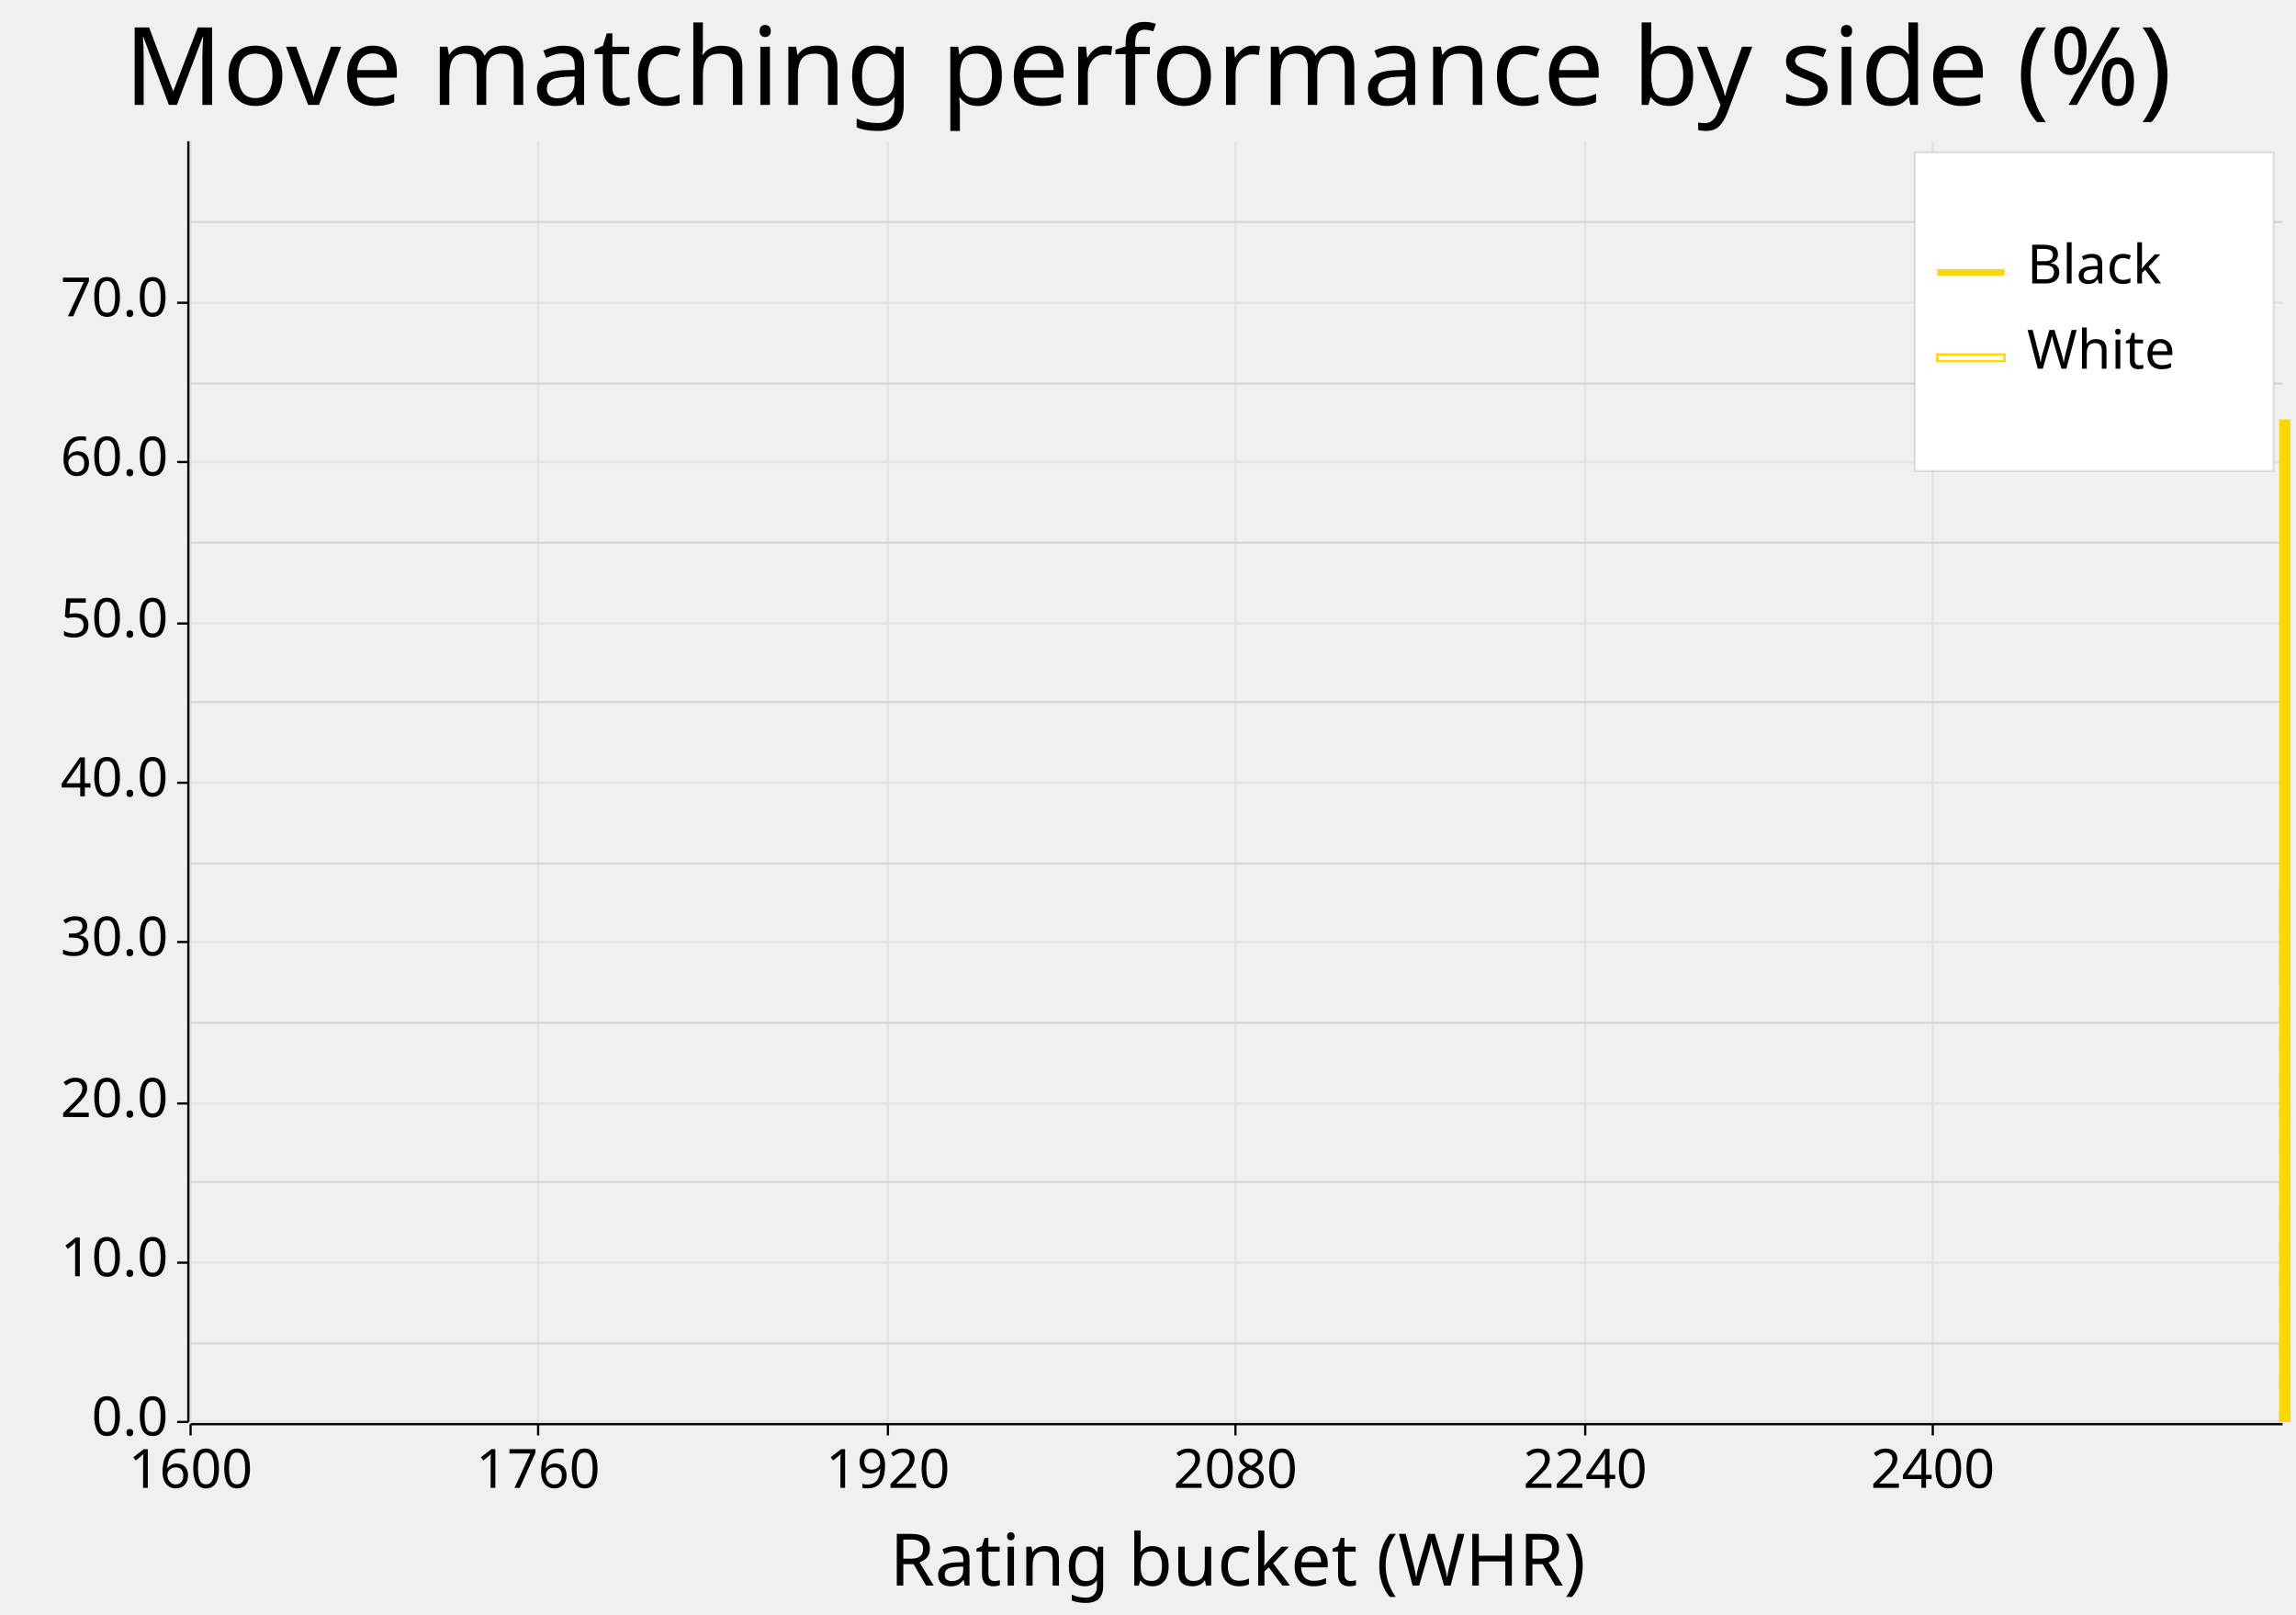
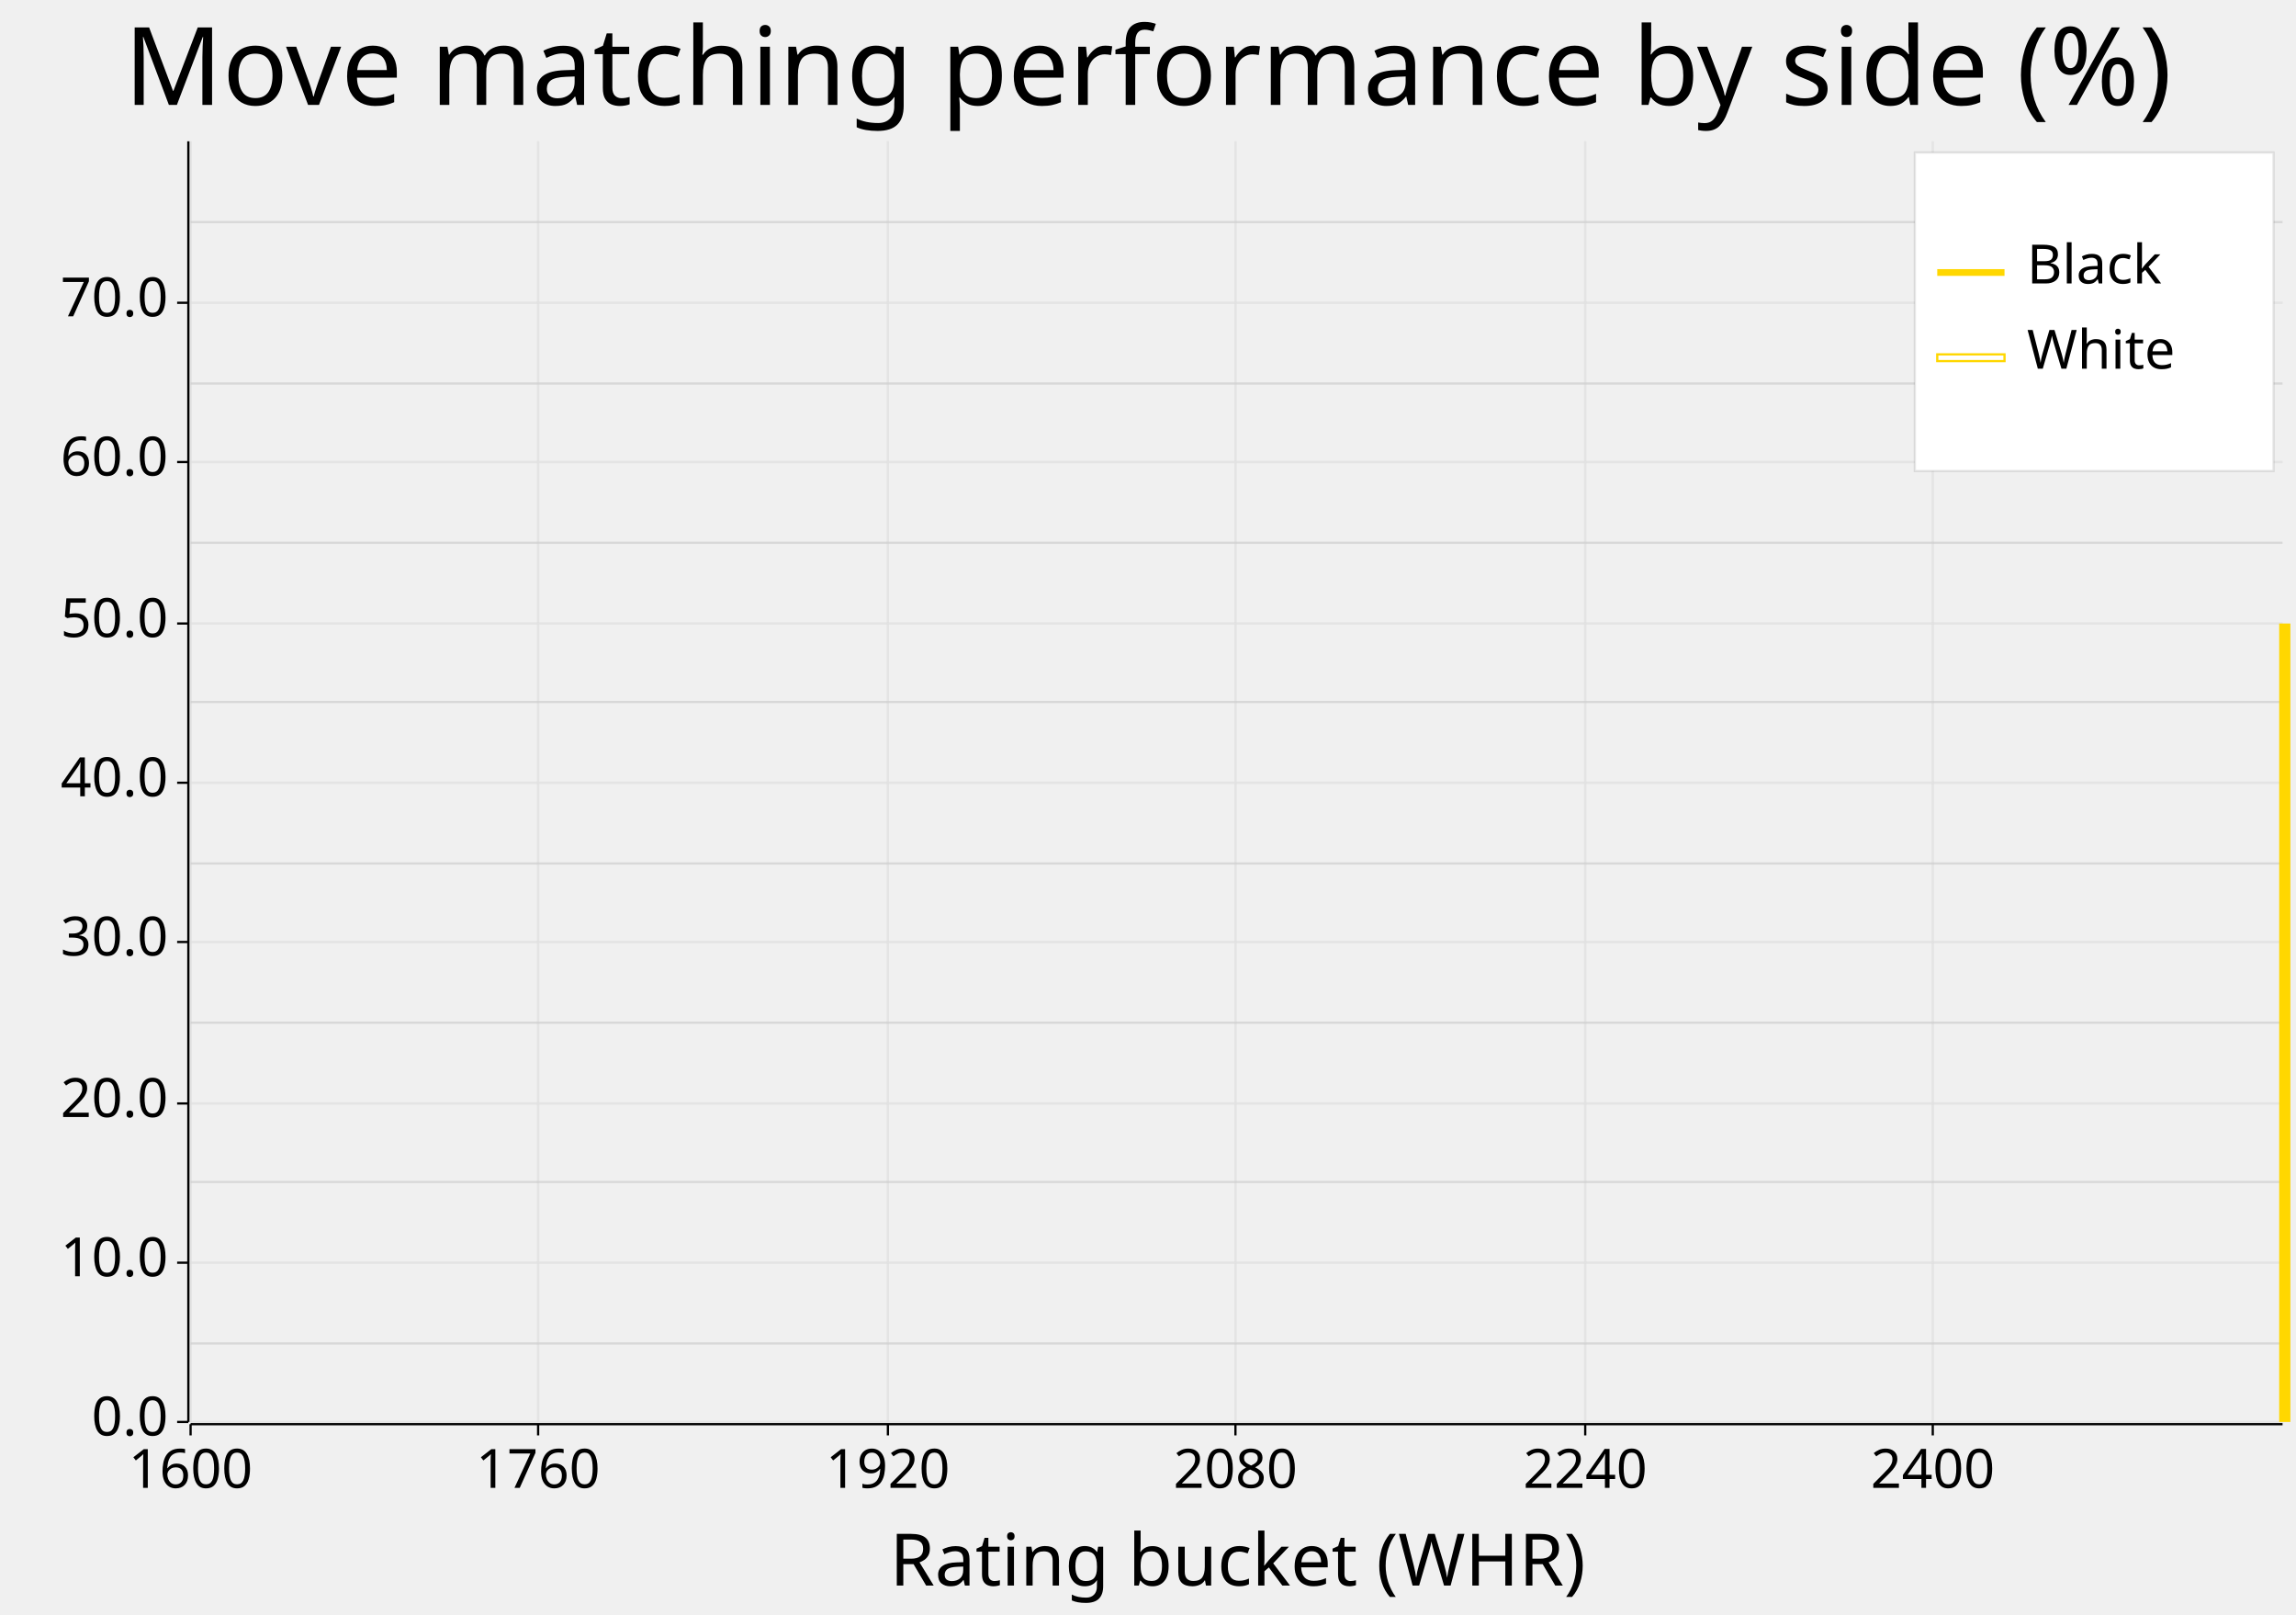
<svg xmlns="http://www.w3.org/2000/svg" width="1024" height="720" viewBox="0 0 1024 720">
  <text x="512" y="10" dy="0.76em" text-anchor="middle" font-family="sans-serif" font-size="48.387" opacity="1" fill="#000000">
Move matching performance by side (%)
</text>
  <line opacity="0.1" stroke="#000000" stroke-width="1" x1="85" y1="634" x2="85" y2="63" />
  <line opacity="0.1" stroke="#000000" stroke-width="1" x1="240" y1="634" x2="240" y2="63" />
  <line opacity="0.1" stroke="#000000" stroke-width="1" x1="396" y1="634" x2="396" y2="63" />
  <line opacity="0.1" stroke="#000000" stroke-width="1" x1="551" y1="634" x2="551" y2="63" />
  <line opacity="0.1" stroke="#000000" stroke-width="1" x1="707" y1="634" x2="707" y2="63" />
  <line opacity="0.1" stroke="#000000" stroke-width="1" x1="862" y1="634" x2="862" y2="63" />
  <line opacity="0.1" stroke="#000000" stroke-width="1" x1="85" y1="634" x2="1018" y2="634" />
  <line opacity="0.1" stroke="#000000" stroke-width="1" x1="85" y1="599" x2="1018" y2="599" />
  <line opacity="0.1" stroke="#000000" stroke-width="1" x1="85" y1="563" x2="1018" y2="563" />
  <line opacity="0.1" stroke="#000000" stroke-width="1" x1="85" y1="527" x2="1018" y2="527" />
  <line opacity="0.1" stroke="#000000" stroke-width="1" x1="85" y1="492" x2="1018" y2="492" />
  <line opacity="0.1" stroke="#000000" stroke-width="1" x1="85" y1="456" x2="1018" y2="456" />
  <line opacity="0.1" stroke="#000000" stroke-width="1" x1="85" y1="420" x2="1018" y2="420" />
  <line opacity="0.1" stroke="#000000" stroke-width="1" x1="85" y1="385" x2="1018" y2="385" />
  <line opacity="0.1" stroke="#000000" stroke-width="1" x1="85" y1="349" x2="1018" y2="349" />
  <line opacity="0.1" stroke="#000000" stroke-width="1" x1="85" y1="313" x2="1018" y2="313" />
  <line opacity="0.1" stroke="#000000" stroke-width="1" x1="85" y1="278" x2="1018" y2="278" />
  <line opacity="0.1" stroke="#000000" stroke-width="1" x1="85" y1="242" x2="1018" y2="242" />
  <line opacity="0.1" stroke="#000000" stroke-width="1" x1="85" y1="206" x2="1018" y2="206" />
  <line opacity="0.1" stroke="#000000" stroke-width="1" x1="85" y1="171" x2="1018" y2="171" />
  <line opacity="0.1" stroke="#000000" stroke-width="1" x1="85" y1="135" x2="1018" y2="135" />
  <line opacity="0.1" stroke="#000000" stroke-width="1" x1="85" y1="99" x2="1018" y2="99" />
  <text x="552" y="715" dy="-0.5ex" text-anchor="middle" font-family="sans-serif" font-size="32.258" opacity="1" fill="#000000">
Rating bucket (WHR)
</text>
  <line opacity="0.3" stroke="#FFFFFF" stroke-width="1" x1="85" y1="634" x2="85" y2="63" />
  <line opacity="0.3" stroke="#FFFFFF" stroke-width="1" x1="240" y1="634" x2="240" y2="63" />
  <line opacity="0.3" stroke="#FFFFFF" stroke-width="1" x1="396" y1="634" x2="396" y2="63" />
  <line opacity="0.3" stroke="#FFFFFF" stroke-width="1" x1="551" y1="634" x2="551" y2="63" />
  <line opacity="0.3" stroke="#FFFFFF" stroke-width="1" x1="707" y1="634" x2="707" y2="63" />
  <line opacity="0.3" stroke="#FFFFFF" stroke-width="1" x1="862" y1="634" x2="862" y2="63" />
  <line opacity="0.3" stroke="#FFFFFF" stroke-width="1" x1="85" y1="634" x2="1018" y2="634" />
  <line opacity="0.3" stroke="#FFFFFF" stroke-width="1" x1="85" y1="563" x2="1018" y2="563" />
  <line opacity="0.3" stroke="#FFFFFF" stroke-width="1" x1="85" y1="492" x2="1018" y2="492" />
  <line opacity="0.3" stroke="#FFFFFF" stroke-width="1" x1="85" y1="420" x2="1018" y2="420" />
  <line opacity="0.3" stroke="#FFFFFF" stroke-width="1" x1="85" y1="349" x2="1018" y2="349" />
  <line opacity="0.3" stroke="#FFFFFF" stroke-width="1" x1="85" y1="278" x2="1018" y2="278" />
  <line opacity="0.3" stroke="#FFFFFF" stroke-width="1" x1="85" y1="206" x2="1018" y2="206" />
  <line opacity="0.3" stroke="#FFFFFF" stroke-width="1" x1="85" y1="135" x2="1018" y2="135" />
  <polyline fill="none" opacity="1" stroke="#000000" stroke-width="1" points="84,63 84,634 " />
  <text x="75" y="634" dy="0.5ex" text-anchor="end" font-family="sans-serif" font-size="24.194" opacity="1" fill="#000000">
0.0
</text>
  <polyline fill="none" opacity="1" stroke="#000000" stroke-width="1" points="79,634 84,634 " />
  <text x="75" y="563" dy="0.5ex" text-anchor="end" font-family="sans-serif" font-size="24.194" opacity="1" fill="#000000">
10.0
</text>
  <polyline fill="none" opacity="1" stroke="#000000" stroke-width="1" points="79,563 84,563 " />
  <text x="75" y="492" dy="0.5ex" text-anchor="end" font-family="sans-serif" font-size="24.194" opacity="1" fill="#000000">
20.0
</text>
  <polyline fill="none" opacity="1" stroke="#000000" stroke-width="1" points="79,492 84,492 " />
  <text x="75" y="420" dy="0.5ex" text-anchor="end" font-family="sans-serif" font-size="24.194" opacity="1" fill="#000000">
30.0
</text>
  <polyline fill="none" opacity="1" stroke="#000000" stroke-width="1" points="79,420 84,420 " />
  <text x="75" y="349" dy="0.5ex" text-anchor="end" font-family="sans-serif" font-size="24.194" opacity="1" fill="#000000">
40.0
</text>
  <polyline fill="none" opacity="1" stroke="#000000" stroke-width="1" points="79,349 84,349 " />
  <text x="75" y="278" dy="0.5ex" text-anchor="end" font-family="sans-serif" font-size="24.194" opacity="1" fill="#000000">
50.0
</text>
  <polyline fill="none" opacity="1" stroke="#000000" stroke-width="1" points="79,278 84,278 " />
  <text x="75" y="206" dy="0.5ex" text-anchor="end" font-family="sans-serif" font-size="24.194" opacity="1" fill="#000000">
60.0
</text>
  <polyline fill="none" opacity="1" stroke="#000000" stroke-width="1" points="79,206 84,206 " />
  <text x="75" y="135" dy="0.5ex" text-anchor="end" font-family="sans-serif" font-size="24.194" opacity="1" fill="#000000">
70.0
</text>
  <polyline fill="none" opacity="1" stroke="#000000" stroke-width="1" points="79,135 84,135 " />
  <polyline fill="none" opacity="1" stroke="#000000" stroke-width="1" points="85,635 1018,635 " />
  <text x="85" y="645" dy="0.76em" text-anchor="middle" font-family="sans-serif" font-size="24.194" opacity="1" fill="#000000">
1600
</text>
  <polyline fill="none" opacity="1" stroke="#000000" stroke-width="1" points="85,635 85,640 " />
  <text x="240" y="645" dy="0.76em" text-anchor="middle" font-family="sans-serif" font-size="24.194" opacity="1" fill="#000000">
1760
</text>
  <polyline fill="none" opacity="1" stroke="#000000" stroke-width="1" points="240,635 240,640 " />
  <text x="396" y="645" dy="0.76em" text-anchor="middle" font-family="sans-serif" font-size="24.194" opacity="1" fill="#000000">
1920
</text>
  <polyline fill="none" opacity="1" stroke="#000000" stroke-width="1" points="396,635 396,640 " />
  <text x="551" y="645" dy="0.76em" text-anchor="middle" font-family="sans-serif" font-size="24.194" opacity="1" fill="#000000">
2080
</text>
  <polyline fill="none" opacity="1" stroke="#000000" stroke-width="1" points="551,635 551,640 " />
  <text x="707" y="645" dy="0.76em" text-anchor="middle" font-family="sans-serif" font-size="24.194" opacity="1" fill="#000000">
2240
</text>
  <polyline fill="none" opacity="1" stroke="#000000" stroke-width="1" points="707,635 707,640 " />
  <text x="862" y="645" dy="0.76em" text-anchor="middle" font-family="sans-serif" font-size="24.194" opacity="1" fill="#000000">
2400
</text>
  <polyline fill="none" opacity="1" stroke="#000000" stroke-width="1" points="862,635 862,640 " />
-   <polyline fill="none" opacity="1" stroke="#FFD700" stroke-width="5" points="1019,187 1019,218 1019,214 1019,634 1019,634 1019,634 " />
-   <polyline fill="none" opacity="1" stroke="#FFD700" stroke-width="5" points="1019,431 1019,426 " />
-   <polyline fill="none" opacity="1" stroke="#FFD700" stroke-width="5" points="1019,416 1019,412 1019,411 " />
-   <polyline fill="none" opacity="1" stroke="#FFD700" stroke-width="5" points="1019,401 1019,396 " />
-   <polyline fill="none" opacity="1" stroke="#FFD700" stroke-width="5" points="1019,404 1019,409 " />
-   <polyline fill="none" opacity="1" stroke="#FFD700" stroke-width="5" points="1019,419 1019,424 " />
-   <polyline fill="none" opacity="1" stroke="#FFD700" stroke-width="5" points="1019,434 1019,439 " />
-   <polyline fill="none" opacity="1" stroke="#FFD700" stroke-width="5" points="1019,449 1019,454 " />
-   <polyline fill="none" opacity="1" stroke="#FFD700" stroke-width="5" points="1019,464 1019,469 " />
-   <polyline fill="none" opacity="1" stroke="#FFD700" stroke-width="5" points="1019,479 1019,484 " />
-   <polyline fill="none" opacity="1" stroke="#FFD700" stroke-width="5" points="1019,494 1019,499 " />
-   <polyline fill="none" opacity="1" stroke="#FFD700" stroke-width="5" points="1019,509 1019,514 " />
-   <polyline fill="none" opacity="1" stroke="#FFD700" stroke-width="5" points="1019,524 1019,529 " />
-   <polyline fill="none" opacity="1" stroke="#FFD700" stroke-width="5" points="1019,539 1019,544 " />
-   <polyline fill="none" opacity="1" stroke="#FFD700" stroke-width="5" points="1019,554 1019,559 " />
-   <polyline fill="none" opacity="1" stroke="#FFD700" stroke-width="5" points="1019,569 1019,574 " />
-   <polyline fill="none" opacity="1" stroke="#FFD700" stroke-width="5" points="1019,584 1019,589 " />
-   <polyline fill="none" opacity="1" stroke="#FFD700" stroke-width="5" points="1019,599 1019,604 " />
-   <polyline fill="none" opacity="1" stroke="#FFD700" stroke-width="5" points="1019,614 1019,619 " />
-   <polyline fill="none" opacity="1" stroke="#FFD700" stroke-width="5" points="1019,629 1019,634 " />
+   <polyline fill="none" opacity="1" stroke="#FFD700" stroke-width="5" points="1019,278 1019,634 1019,634 1019,634 1019,634 1019,634 " />
  <rect x="854" y="68" width="160" height="142" opacity="1" fill="#FFFFFF" stroke="none" />
  <rect x="854" y="68" width="160" height="142" opacity="0.1" fill="none" stroke="#000000" />
  <text x="904" y="108" dy="0.76em" text-anchor="start" font-family="sans-serif" font-size="24.194" opacity="1" fill="#000000">
Black
</text>
  <text x="904" y="146" dy="0.76em" text-anchor="start" font-family="sans-serif" font-size="24.194" opacity="1" fill="#000000">
White
</text>
  <rect x="864" y="120" width="30" height="3" opacity="1" fill="#FFD700" stroke="none" />
  <rect x="864" y="158" width="30" height="3" opacity="1" fill="none" stroke="#FFD700" />
</svg>
